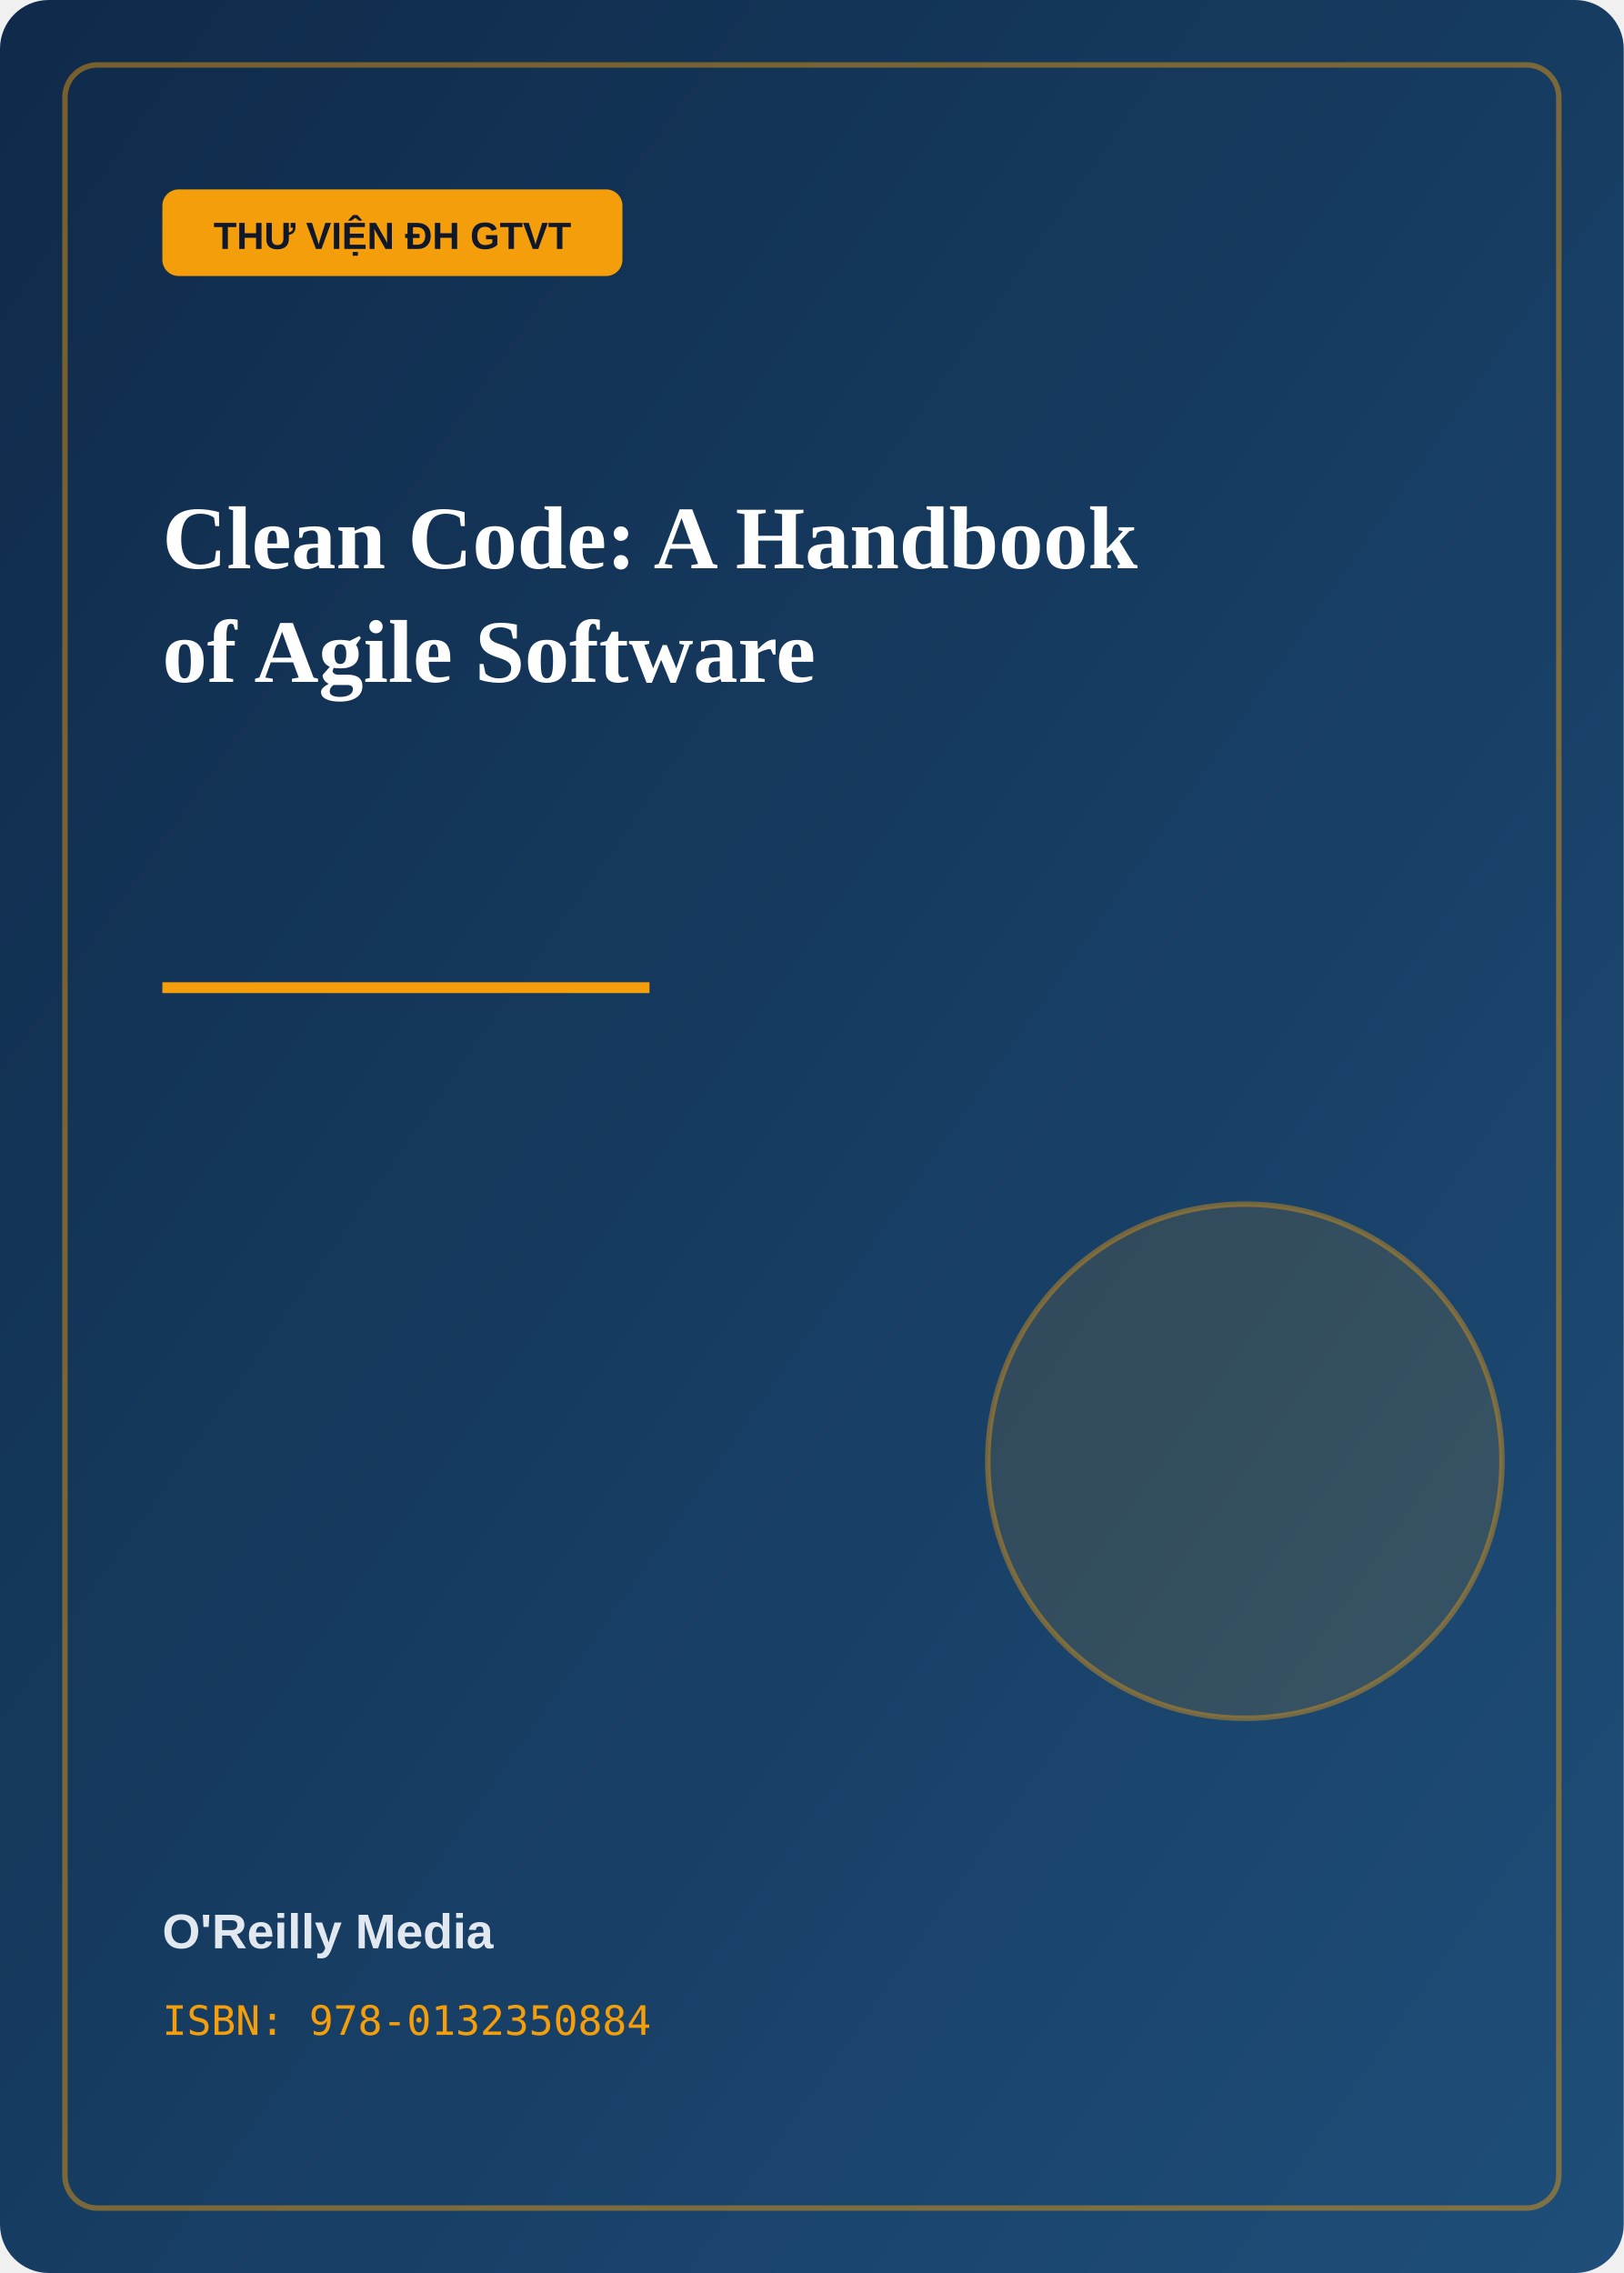
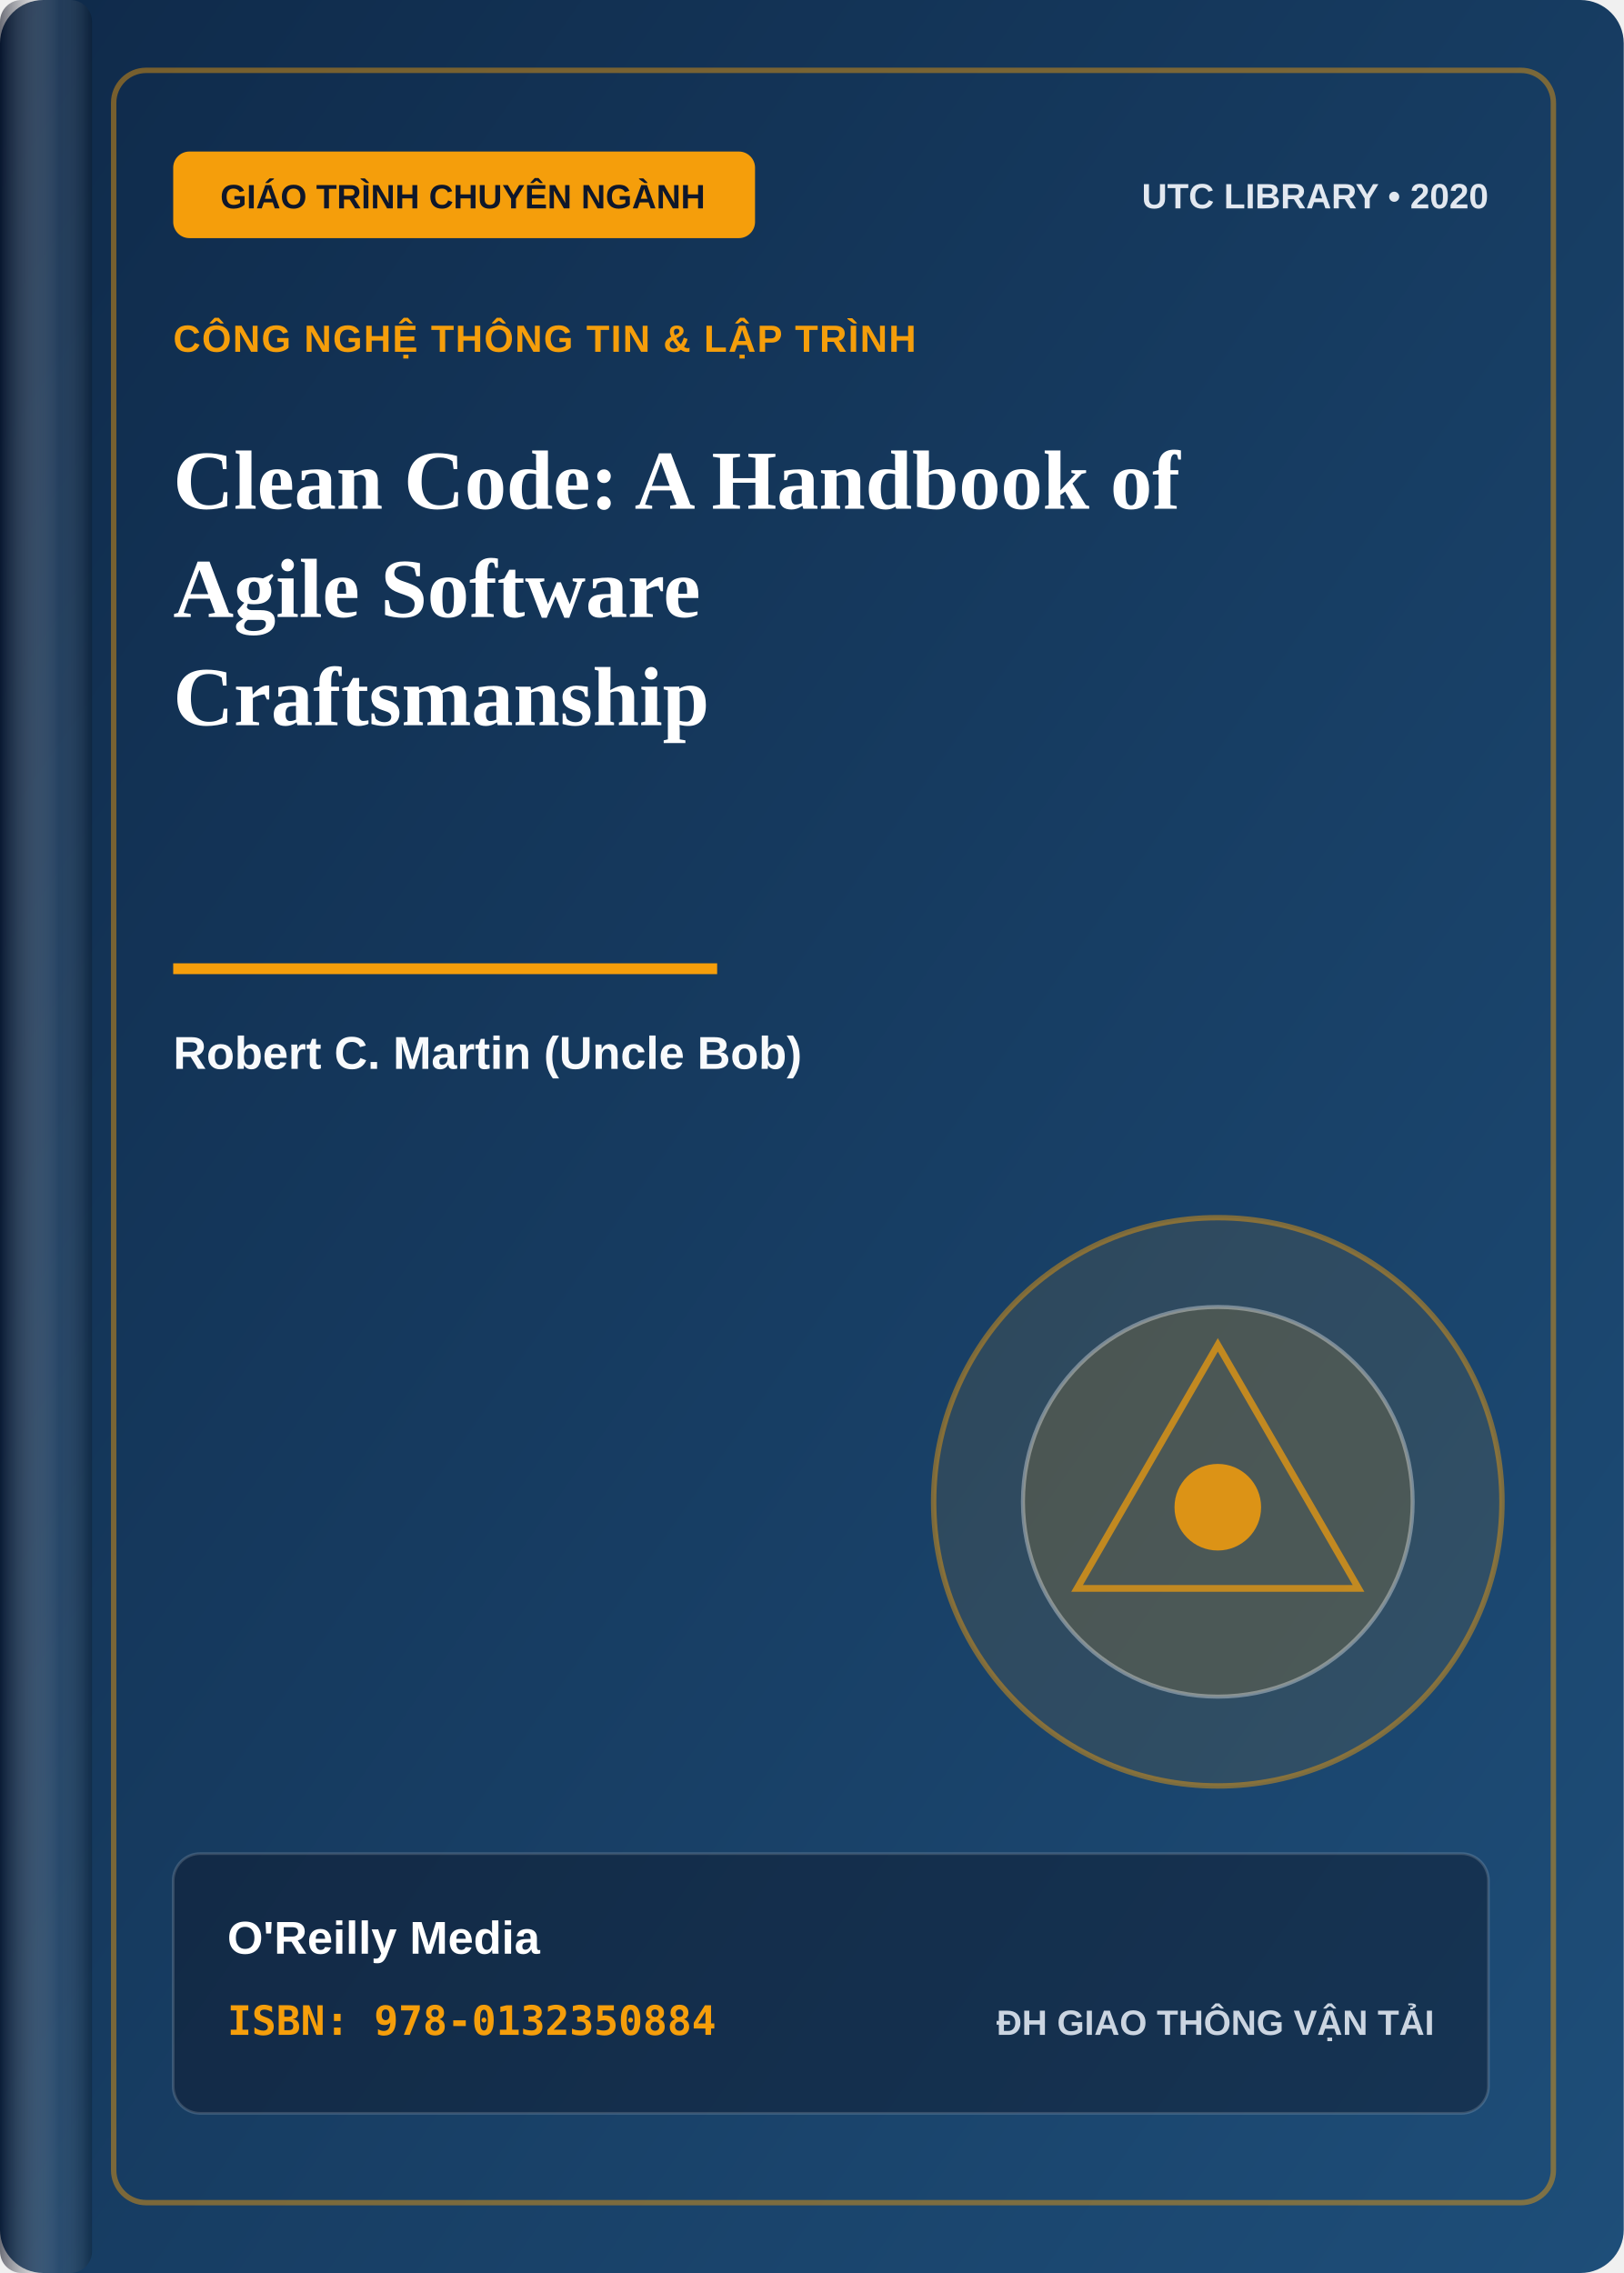
<svg xmlns="http://www.w3.org/2000/svg" viewBox="0 0 600 840" width="600" height="840">
  <defs>
    <linearGradient id="bg" x1="0" y1="0" x2="1" y2="1">
      <stop offset="0%" stop-color="#0F2A4A" />
      <stop offset="100%" stop-color="#1E4E79" />
    </linearGradient>
+     <linearGradient id="spine" x1="0" y1="0" x2="1" y2="0">
+       <stop offset="0%" stop-color="#020617" stop-opacity="0.55" />
+       <stop offset="65%" stop-color="#FFFFFF" stop-opacity="0.08" />
+       <stop offset="100%" stop-color="#000000" stop-opacity="0.22" />
+     </linearGradient>
  </defs>
-   <rect width="600" height="840" rx="18" fill="url(#bg)" />
-   <rect x="24" y="24" width="552" height="792" rx="12" fill="none" stroke="#F59E0B" stroke-width="2" stroke-opacity="0.45" />
-   <rect x="60" y="70" width="170" height="32" rx="6" fill="#F59E0B" />
-   <text x="145" y="92" font-family="Segoe UI, Arial, sans-serif" font-size="14" font-weight="700" fill="#0F172A" text-anchor="middle">THƯ VIỆN ĐH GTVT</text>
-   <text x="60" y="210" font-family="Georgia, Times New Roman, serif" font-size="33" font-weight="700" fill="#FFFFFF">
-     <tspan x="60" dy="0">Clean Code: A Handbook</tspan>
-     <tspan x="60" dy="42">of Agile Software</tspan>
+   <rect width="600" height="840" rx="16" fill="url(#bg)" />
+   <rect width="34" height="840" rx="8" fill="url(#spine)" />
+   <rect x="42" y="26" width="532" height="788" rx="12" fill="none" stroke="#F59E0B" stroke-width="2" stroke-opacity="0.45" />
+   <rect x="64" y="56" width="215" height="32" rx="6" fill="#F59E0B" />
+   <text x="171" y="77" font-family="Segoe UI, Arial, sans-serif" font-size="12.5" font-weight="800" fill="#0F172A" text-anchor="middle">GIÁO TRÌNH CHUYÊN NGÀNH</text>
+   <text x="550" y="77" font-family="Segoe UI, Arial, sans-serif" font-size="13" font-weight="700" fill="#E2E8F0" text-anchor="end">UTC LIBRARY • 2020</text>
+   <text x="64" y="130" font-family="Segoe UI, Arial, sans-serif" font-size="14" font-weight="600" fill="#F59E0B" letter-spacing="0.5">CÔNG NGHỆ THÔNG TIN &amp; LẬP TRÌNH</text>
+   <text x="64" y="188" font-family="Georgia, Times New Roman, serif" font-size="31" font-weight="700" fill="#FFFFFF">
+     <tspan x="64" dy="0">Clean Code: A Handbook of</tspan>
+     <tspan x="64" dy="40">Agile Software</tspan>
+     <tspan x="64" dy="40">Craftsmanship</tspan>
  </text>
-   <line x1="60" y1="365" x2="240" y2="365" stroke="#F59E0B" stroke-width="4" />
-   <circle cx="460" cy="540" r="95" fill="#F59E0B" fill-opacity="0.12" stroke="#F59E0B" stroke-width="2" stroke-opacity="0.4" />
-   <text x="60" y="720" font-family="Segoe UI, Arial, sans-serif" font-size="18" font-weight="600" fill="#E2E8F0">O'Reilly Media</text>
-   <text x="60" y="752" font-family="Consolas, monospace" font-size="15" fill="#F59E0B">ISBN: 978-0132350884</text>
+   <line x1="64" y1="358" x2="265" y2="358" stroke="#F59E0B" stroke-width="4" />
+   <text x="64" y="395" font-family="Segoe UI, Arial, sans-serif" font-size="17" font-weight="600" fill="#F8FAFC">Robert C. Martin (Uncle Bob)</text>
+   <g transform="translate(340, 445)">
+     <circle cx="110" cy="110" r="105" fill="#F59E0B" fill-opacity="0.10" stroke="#F59E0B" stroke-width="2" stroke-opacity="0.45" />
+     <circle cx="110" cy="110" r="72" fill="#F59E0B" fill-opacity="0.14" stroke="#FFFFFF" stroke-width="1.5" stroke-opacity="0.35" />
+     <polygon points="110,52 162,142 58,142" fill="none" stroke="#F59E0B" stroke-width="2.5" stroke-opacity="0.7" />
+     <circle cx="110" cy="112" r="16" fill="#F59E0B" fill-opacity="0.85" />
+   </g>
+   <rect x="64" y="685" width="486" height="96" rx="10" fill="#0F172A" fill-opacity="0.45" stroke="#FFFFFF" stroke-opacity="0.16" />
+   <text x="84" y="722" font-family="Segoe UI, Arial, sans-serif" font-size="17" font-weight="700" fill="#FFFFFF">O'Reilly Media</text>
+   <text x="84" y="752" font-family="Consolas, monospace" font-size="15" font-weight="600" fill="#F59E0B">ISBN: 978-0132350884</text>
+   <text x="530" y="752" font-family="Segoe UI, Arial, sans-serif" font-size="13" font-weight="600" fill="#CBD5E1" text-anchor="end">ĐH GIAO THÔNG VẬN TẢI</text>
</svg>
